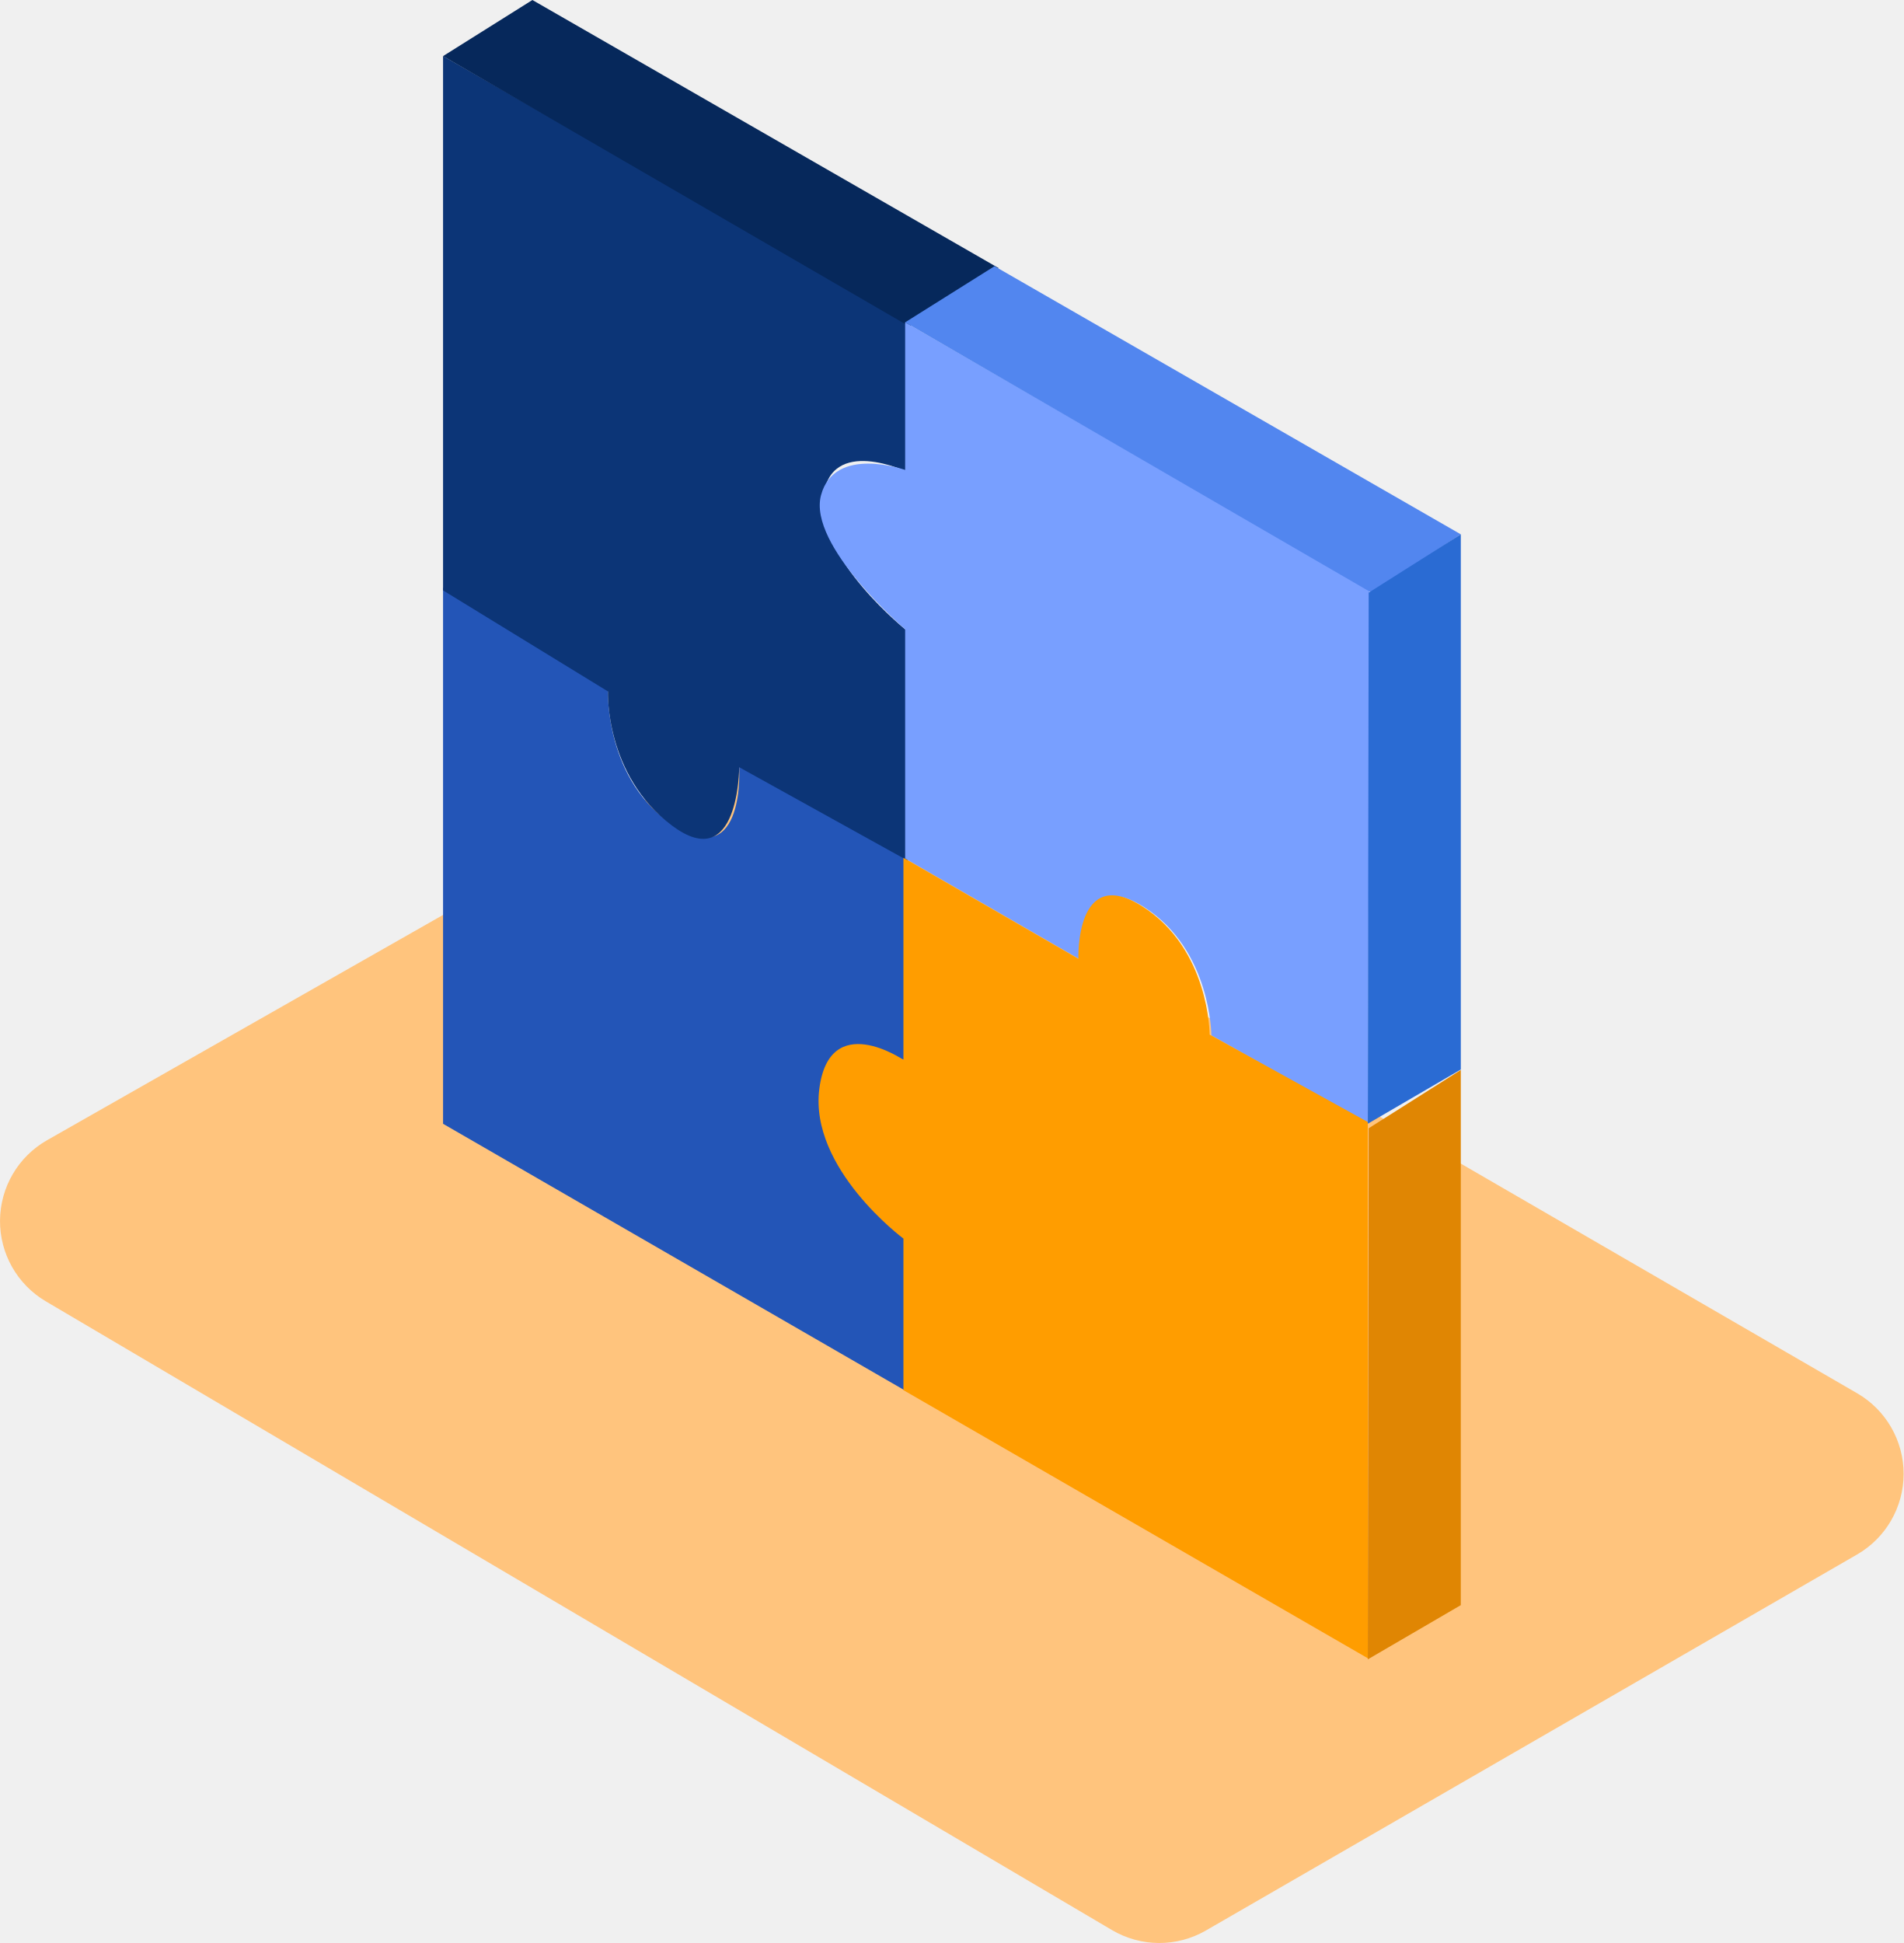
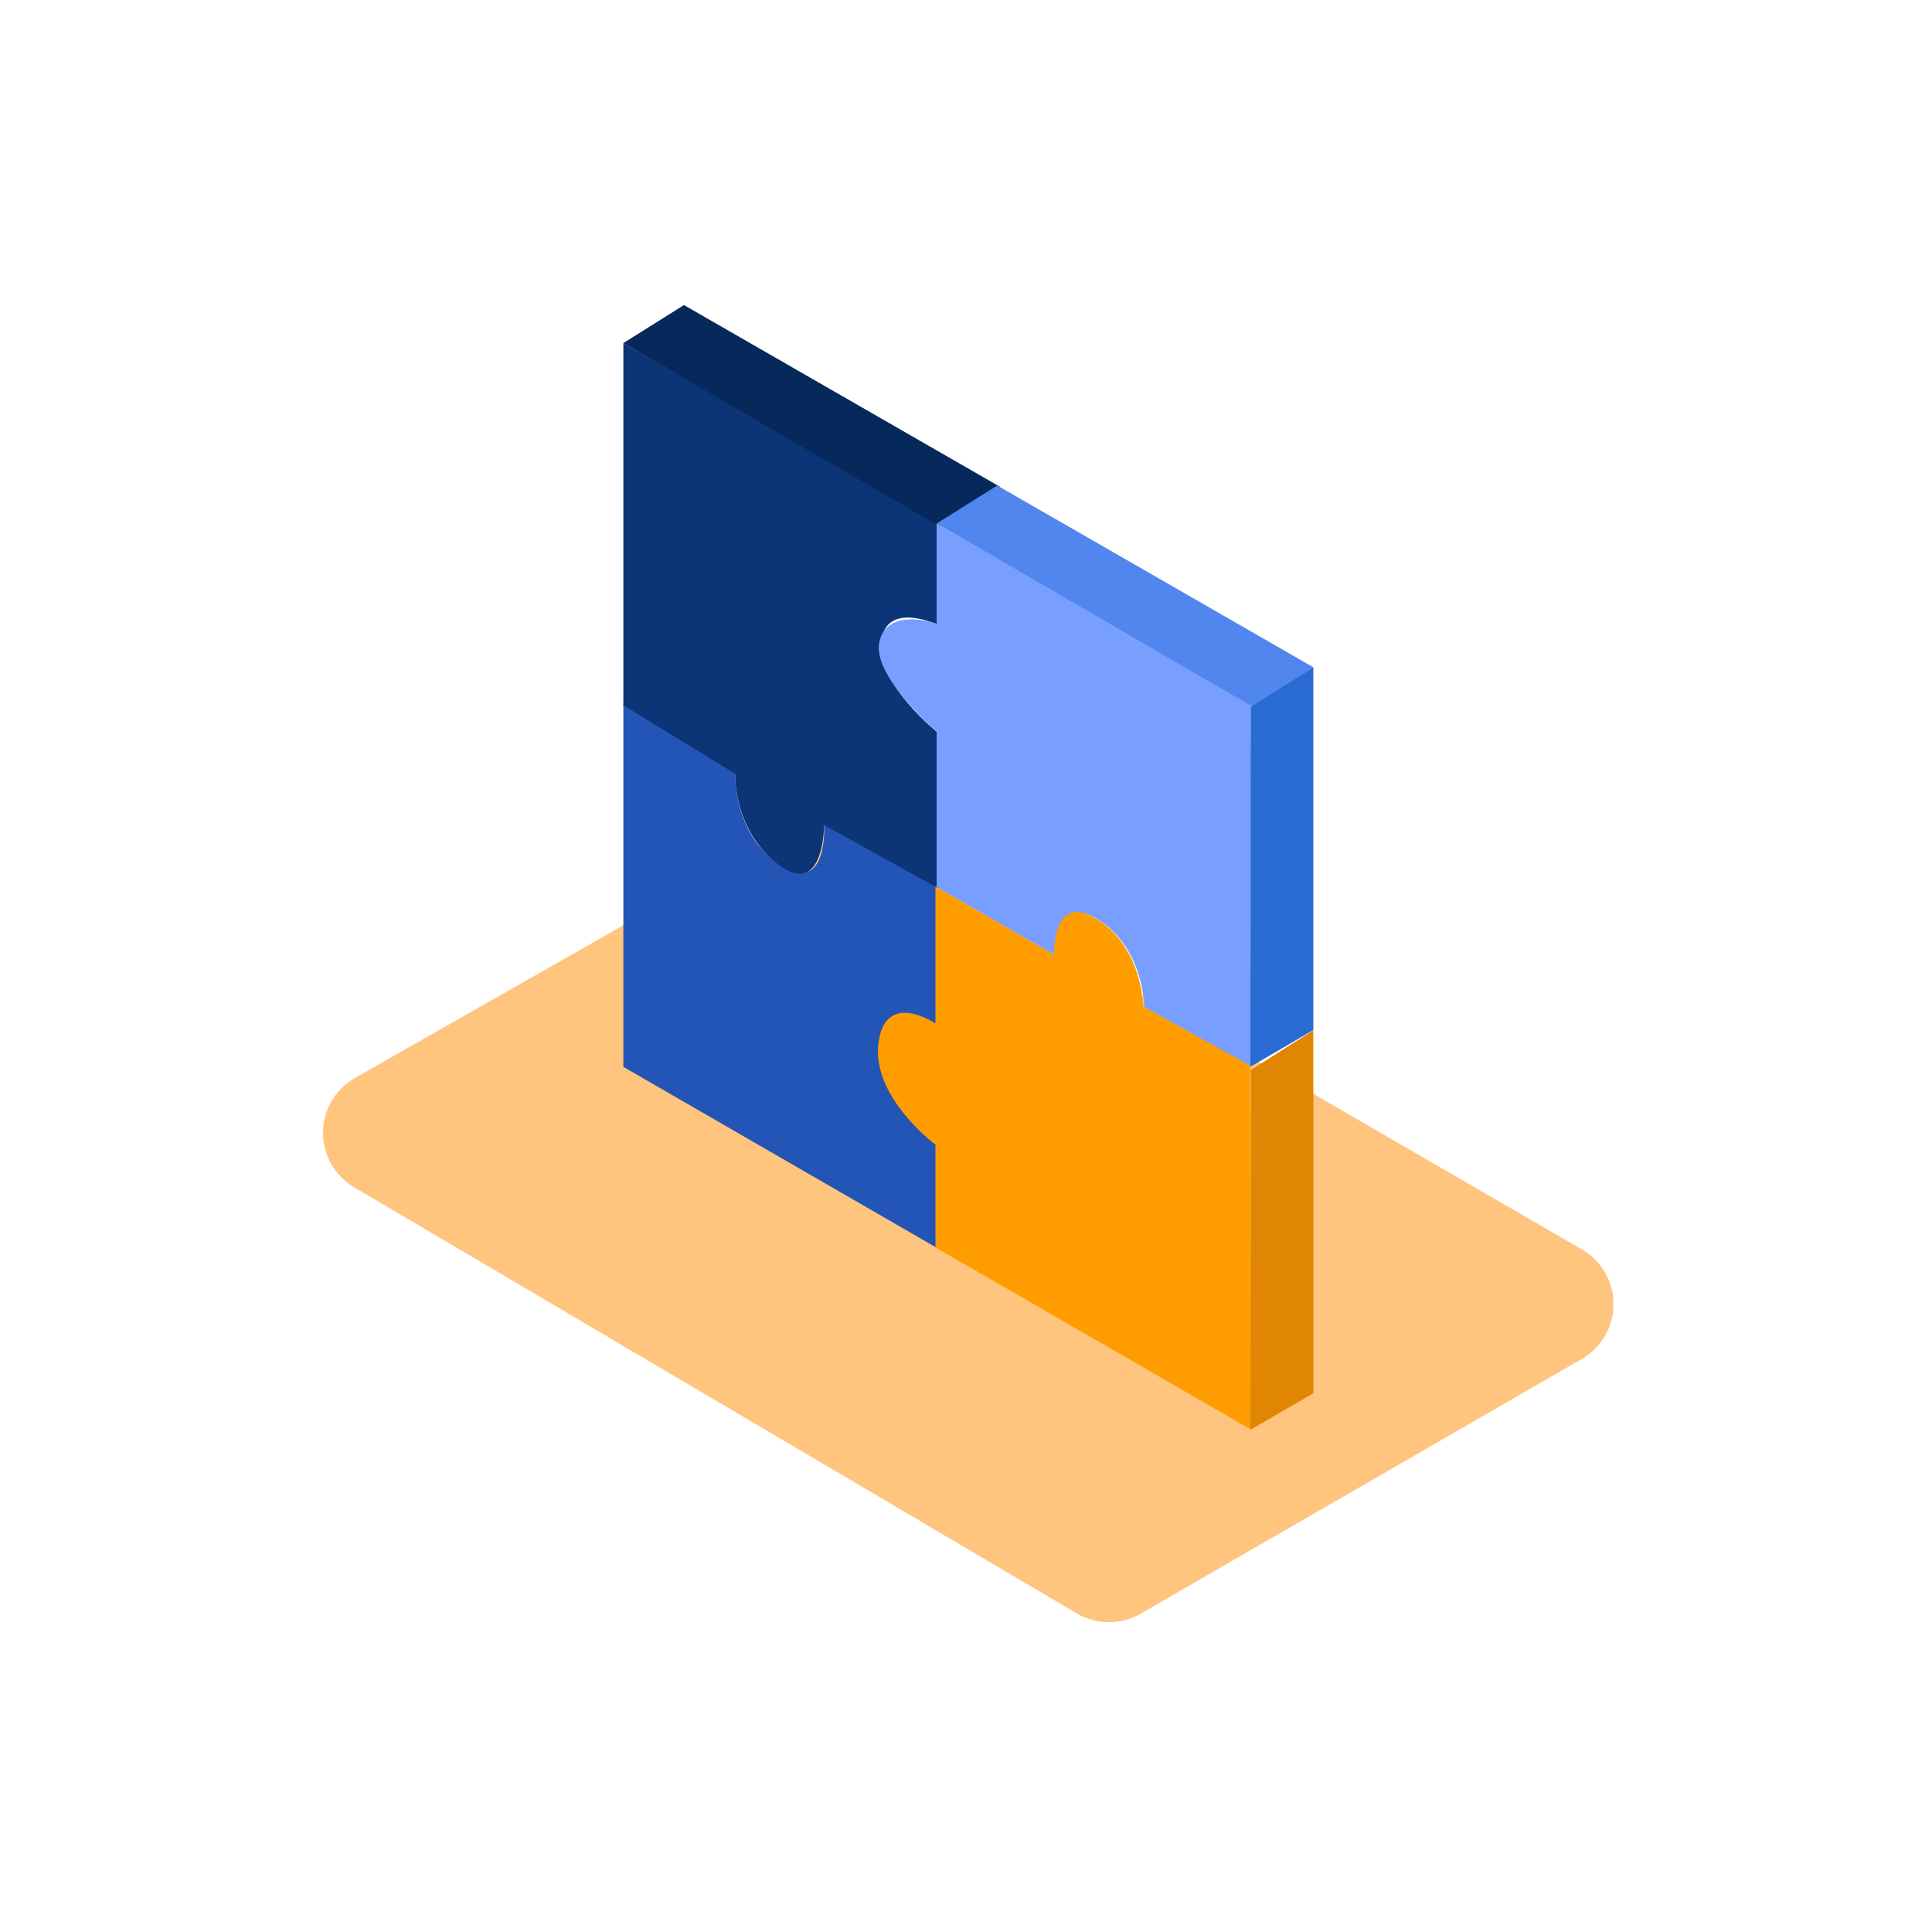
- <svg xmlns="http://www.w3.org/2000/svg" width="215.765" height="220.207" viewBox="0 0 215.765 220.207">
-   <g id="Group_173" data-name="Group 173" transform="translate(-854.568 -2317.469)">
-     <path id="Path_559" data-name="Path 559" d="M2842.739,797.922l73.273-41.683a10.553,10.553,0,0,1,10.509.042L3047.9,826.605a10.554,10.554,0,0,1-.014,18.272l-73.808,42.615a10.553,10.553,0,0,1-10.638-.049L2842.6,816.186A10.553,10.553,0,0,1,2842.739,797.922Z" transform="translate(-1982.835 1648.77)" fill="#ffc47d" />
-     <g id="Group_89" data-name="Group 89" transform="translate(904.785 2317.469)">
-       <path id="Path_561" data-name="Path 561" d="M2925.017,720.222V781l52.632,30.388V794.208s-9.916-7.046-9.535-16.074,9.535-4.184,9.535-4.184v-22.9l-19.069-10.57s.763,11.891-7.247,6.826-7.628-15.414-7.628-15.414Z" transform="translate(-2925.017 -653.637)" fill="#2355b7" />
-       <g id="Group_86" data-name="Group 86" transform="translate(0 0)">
-         <path id="Path_562" data-name="Path 562" d="M2925.017,613.653v60.554l18.688,11.45s-.381,9.468,7.247,15.193,7.628-6.605,7.628-6.605l19.069,10.569V678.831s-10.3-8.147-9.535-15.193,9.535-2.862,9.535-2.862V643.82Z" transform="translate(-2925.017 -607.295)" fill="#0c3577" />
-         <path id="Path_563" data-name="Path 563" d="M2925.017,608.761l10.126-6.359,52.847,30.387-10.129,6.606Z" transform="translate(-2925.017 -602.402)" fill="#06285b" />
-       </g>
-       <g id="Group_87" data-name="Group 87" transform="translate(42.693 30.171)">
-         <path id="Path_564" data-name="Path 564" d="M3062.873,697.418l-.19,60.444-17.735-10.019s0-9.689-7.628-14.533-7.246,5.945-7.246,5.945l-19.832-11.45V701.822s-11.061-9.469-9.535-15.194,9.535-2.862,9.535-2.862V667.031Z" transform="translate(-3000.561 -660.677)" fill="#789fff" />
-         <path id="Path_565" data-name="Path 565" d="M3017.7,662.147l10.127-6.359,52.847,30.387-10.129,6.606Z" transform="translate(-3008.016 -655.789)" fill="#5286ef" />
-         <path id="Path_566" data-name="Path 566" d="M3121.023,709.558v60.653l-10.541,6.145.1-60.191Z" transform="translate(-3048.362 -679.171)" fill="#2a6bd3" />
-       </g>
-       <g id="Group_88" data-name="Group 88" transform="translate(42.558 97.214)">
-         <path id="Path_567" data-name="Path 567" d="M3062.576,804.367v60.774l-52.632-30.387V817.579s-10.679-7.927-9.535-16.955,9.535-3.3,9.535-3.3v-22.9l19.833,11.45s-.381-10.79,7.246-5.945,7.628,14.533,7.628,14.533Z" transform="translate(-3000.323 -774.42)" fill="#ff9d00" />
-         <path id="Path_568" data-name="Path 568" d="M3121.019,816.978V877.63l-10.541,6.145.1-60.191Z" transform="translate(-3048.225 -792.927)" fill="#e08603" />
+ <svg xmlns="http://www.w3.org/2000/svg" width="323" height="323" viewBox="0 0 323 323">
+   <defs>
+     <clipPath id="clip-home-efficiency">
+       <rect width="323" height="323" />
+     </clipPath>
+   </defs>
+   <g id="home-efficiency" clip-path="url(#clip-home-efficiency)">
+     <rect width="323" height="323" fill="#fff" />
+     <g id="Group_267" data-name="Group 267" transform="translate(-800.568 -2266.469)">
+       <path id="Path_559" data-name="Path 559" d="M2842.739,797.922l73.273-41.683a10.553,10.553,0,0,1,10.509.042L3047.9,826.605a10.554,10.554,0,0,1-.014,18.272l-73.808,42.615a10.553,10.553,0,0,1-10.638-.049L2842.6,816.186A10.553,10.553,0,0,1,2842.739,797.922Z" transform="translate(-1982.835 1648.77)" fill="#ffc47d" />
+       <g id="Group_89" data-name="Group 89" transform="translate(904.785 2317.469)">
+         <path id="Path_561" data-name="Path 561" d="M2925.017,720.222V781l52.632,30.388V794.208s-9.916-7.046-9.535-16.074,9.535-4.184,9.535-4.184v-22.9l-19.069-10.57s.763,11.891-7.247,6.826-7.628-15.414-7.628-15.414Z" transform="translate(-2925.017 -653.637)" fill="#2355b7" />
+         <g id="Group_86" data-name="Group 86" transform="translate(0 0)">
+           <path id="Path_562" data-name="Path 562" d="M2925.017,613.653v60.554l18.688,11.45s-.381,9.468,7.247,15.193,7.628-6.605,7.628-6.605l19.069,10.569V678.831s-10.3-8.147-9.535-15.193,9.535-2.862,9.535-2.862V643.82Z" transform="translate(-2925.017 -607.295)" fill="#0c3577" />
+           <path id="Path_563" data-name="Path 563" d="M2925.017,608.761l10.126-6.359,52.847,30.387-10.129,6.606Z" transform="translate(-2925.017 -602.402)" fill="#06285b" />
+         </g>
+         <g id="Group_87" data-name="Group 87" transform="translate(42.693 30.171)">
+           <path id="Path_564" data-name="Path 564" d="M3062.873,697.418l-.19,60.444-17.735-10.019s0-9.689-7.628-14.533-7.246,5.945-7.246,5.945l-19.832-11.45V701.822s-11.061-9.469-9.535-15.194,9.535-2.862,9.535-2.862V667.031Z" transform="translate(-3000.561 -660.677)" fill="#789fff" />
+           <path id="Path_565" data-name="Path 565" d="M3017.7,662.147l10.127-6.359,52.847,30.387-10.129,6.606Z" transform="translate(-3008.016 -655.789)" fill="#5286ef" />
+           <path id="Path_566" data-name="Path 566" d="M3121.023,709.558v60.653l-10.541,6.145.1-60.191Z" transform="translate(-3048.362 -679.171)" fill="#2a6bd3" />
+         </g>
+         <g id="Group_88" data-name="Group 88" transform="translate(42.558 97.214)">
+           <path id="Path_567" data-name="Path 567" d="M3062.576,804.367v60.774l-52.632-30.387V817.579s-10.679-7.927-9.535-16.955,9.535-3.3,9.535-3.3v-22.9l19.833,11.45s-.381-10.79,7.246-5.945,7.628,14.533,7.628,14.533Z" transform="translate(-3000.323 -774.42)" fill="#ff9d00" />
+           <path id="Path_568" data-name="Path 568" d="M3121.019,816.978V877.63l-10.541,6.145.1-60.191Z" transform="translate(-3048.225 -792.927)" fill="#e08603" />
+         </g>
      </g>
    </g>
  </g>
</svg>
